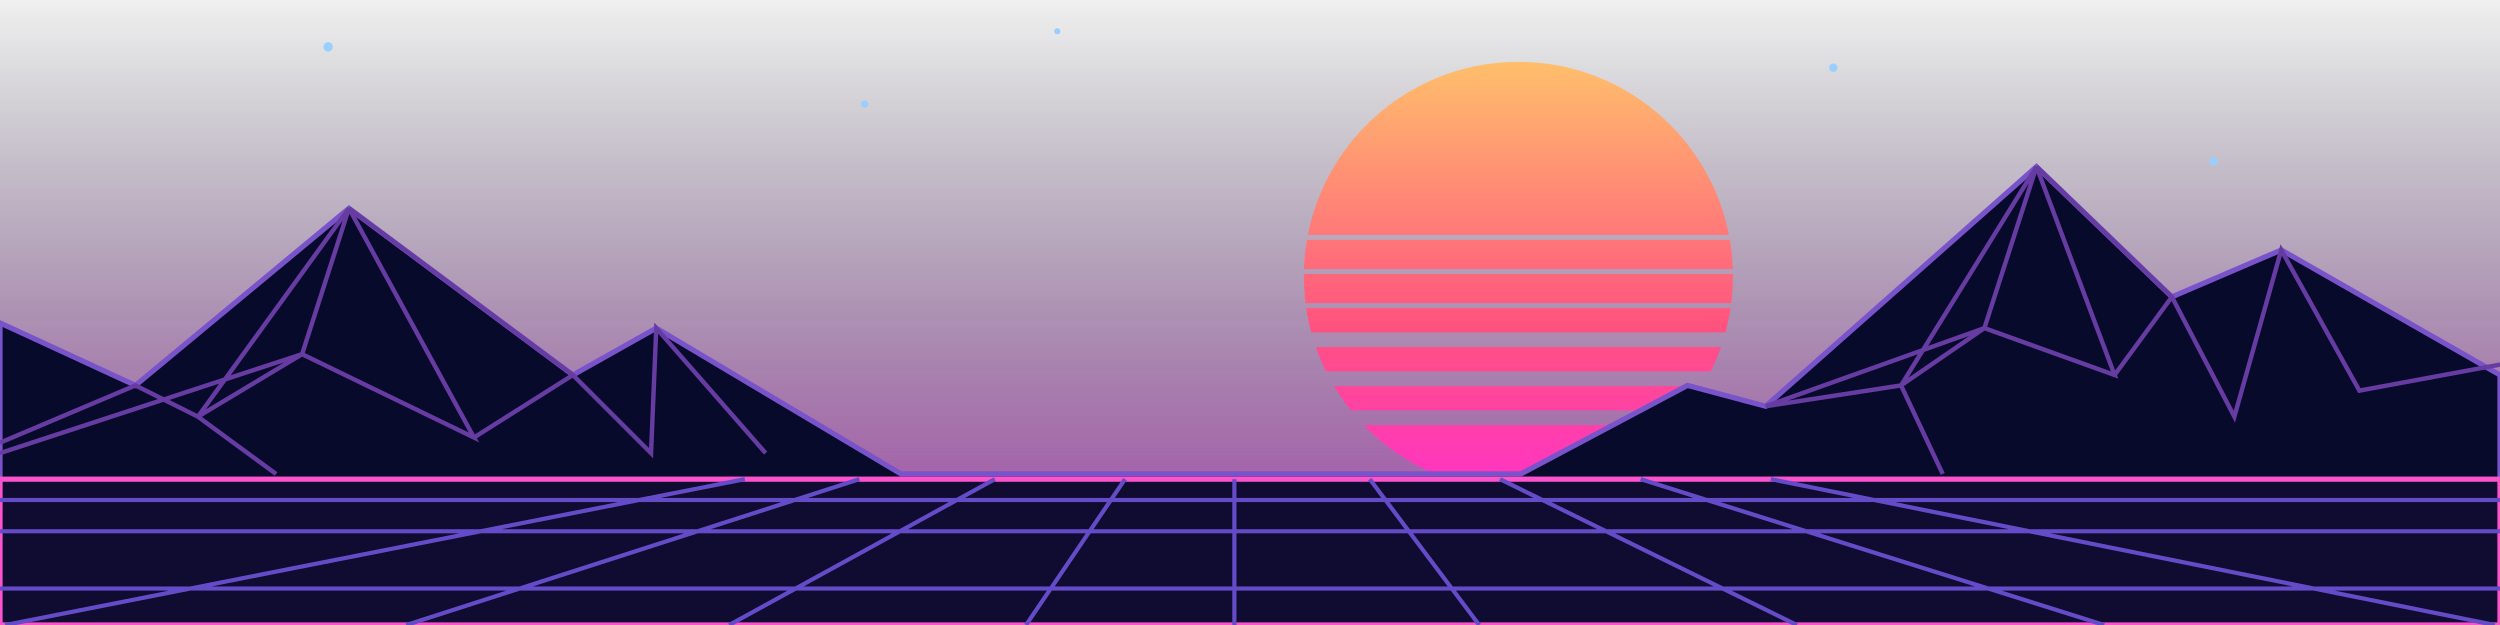
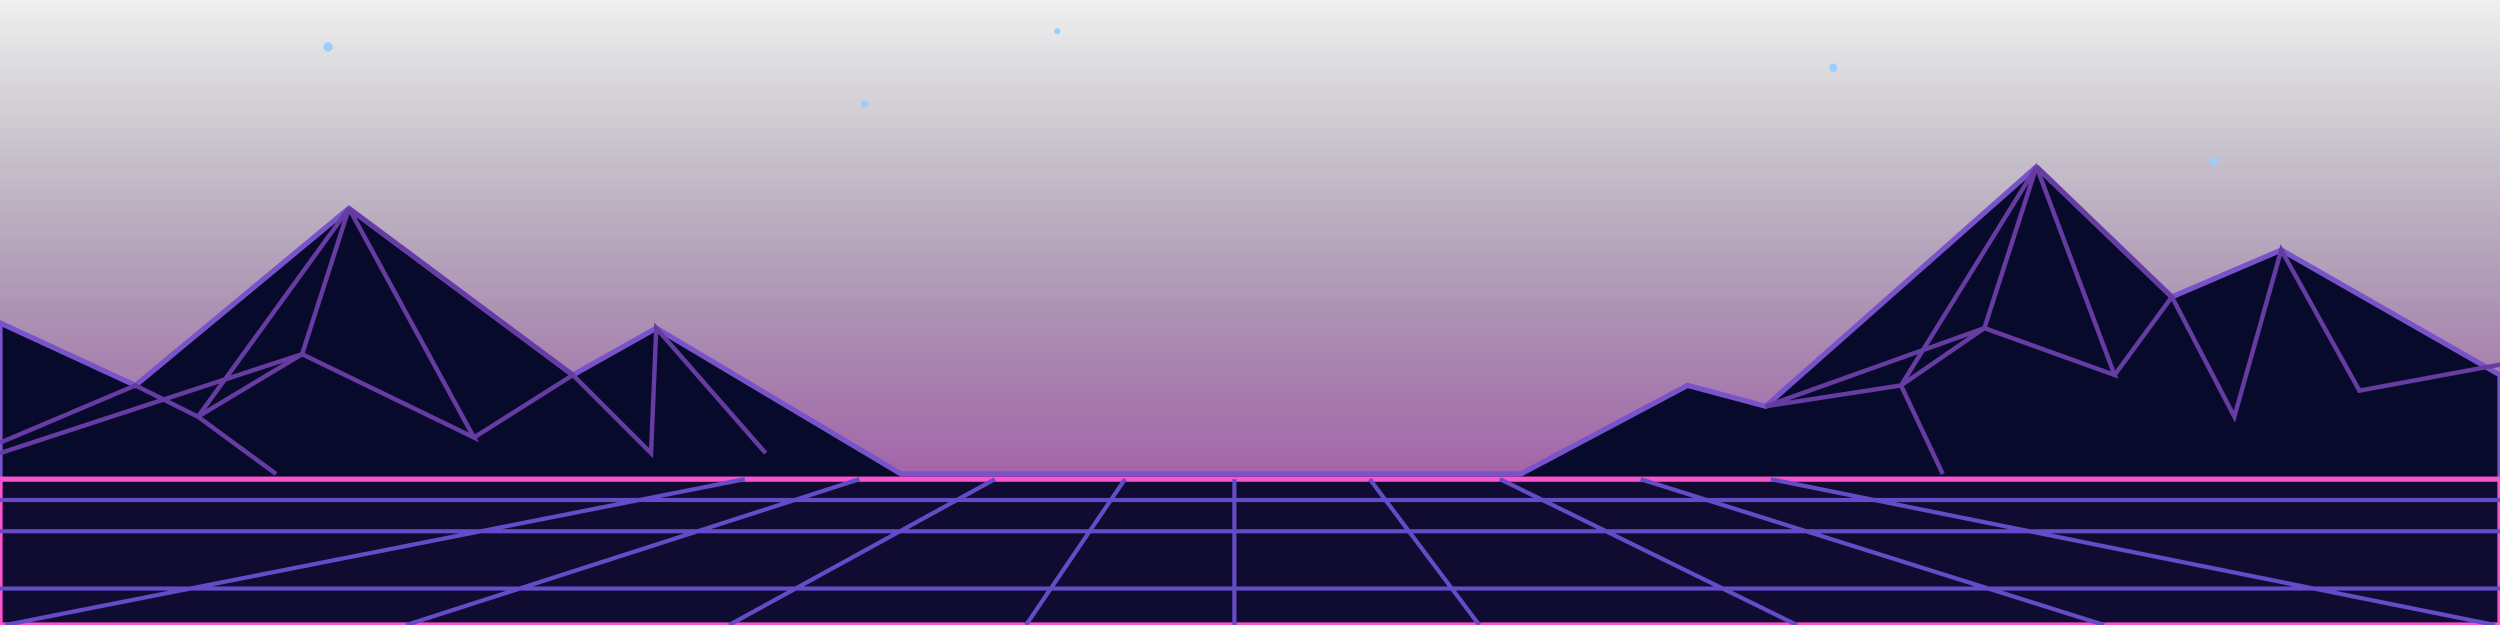
<svg xmlns="http://www.w3.org/2000/svg" viewBox="0 0 480 120" preserveAspectRatio="none">
+   <style>#sunset { display: none } #sunset:target { display: inline }</style>
  <defs>
    <linearGradient id="sky" x2="0" y2="1" gradientUnits="objectBoundingBox">
      <stop stop-color="#05071f" stop-opacity="0" />
      <stop offset=".77" stop-color="#7c1784" stop-opacity=".65" />
      <stop offset="1" stop-color="#080a2c" />
    </linearGradient>
    <linearGradient id="sun" x2="0" y2="1">
      <stop stop-color="#ffc36b" />
      <stop offset=".6" stop-color="#ff527f" />
      <stop offset="1" stop-color="#ff2fcf" />
    </linearGradient>
    <mask id="bands">
      <circle cx="292" cy="69" r="44" fill="white" />
      <path stroke="black" d="M245 61h94m-94 7h94m-94 7h94" />
      <path stroke="black" stroke-width="3" d="M245 82h94m-94 8h94m-94 8h94" />
    </mask>
  </defs>
  <path fill="url(#sky)" d="M0 0h480v120H0z" />
  <g fill="#98cfff">
    <circle cx="63" cy="9" r=".9" />
    <circle cx="166" cy="20" r=".7" />
    <circle cx="352" cy="13" r=".8" />
    <circle cx="425" cy="31" r=".8" />
    <circle cx="203" cy="6" r=".6" />
  </g>
-   <svg x="237" y="10" width="110" height="88" viewBox="245 23 95 94">
+   <svg id="sunset" x="237" y="10" width="110" height="88" viewBox="245 23 95 94">
    <path fill="url(#sun)" mask="url(#bands)" d="M245 23h95v94h-95z" />
  </svg>
  <path fill="#080a2c" stroke="#7853ca" d="m0 62 26 12 41-34 43 32 16-9 47 28h119l32-17 15 4 52-46 26 25 21-9 42 24v48H0z" />
  <g fill="none" stroke="#663ba2" stroke-width=".85">
    <path d="m0 85 26-11 12 6 29-40-9 28 33 16-24-44 43 32 15 15 1-24 21 24m-147 0 58-19-20 12 15 11m5-23 33 16 19-12m229 6 26-4 26-42-10 31 25 9-15-40 26 25 12 23 9-32 15 27 27-5m-141 8 42-15-16 11 8 17m8-28 25 9 11-15" />
  </g>
  <path fill="#100b30" stroke="#fb52cd" d="M0 92h480v28H0z" />
  <g fill="none" stroke="#644bc7" stroke-width=".8">
    <path d="M0 96h480M0 102h480M0 113h480M143 92l-142 28m164-28-87 28m113-28-51 28m76-28-19 28m40-28v28m26-28 21 28m4-28 57 28m-30-28 89 28m-64-28 139 28" />
  </g>
</svg>
